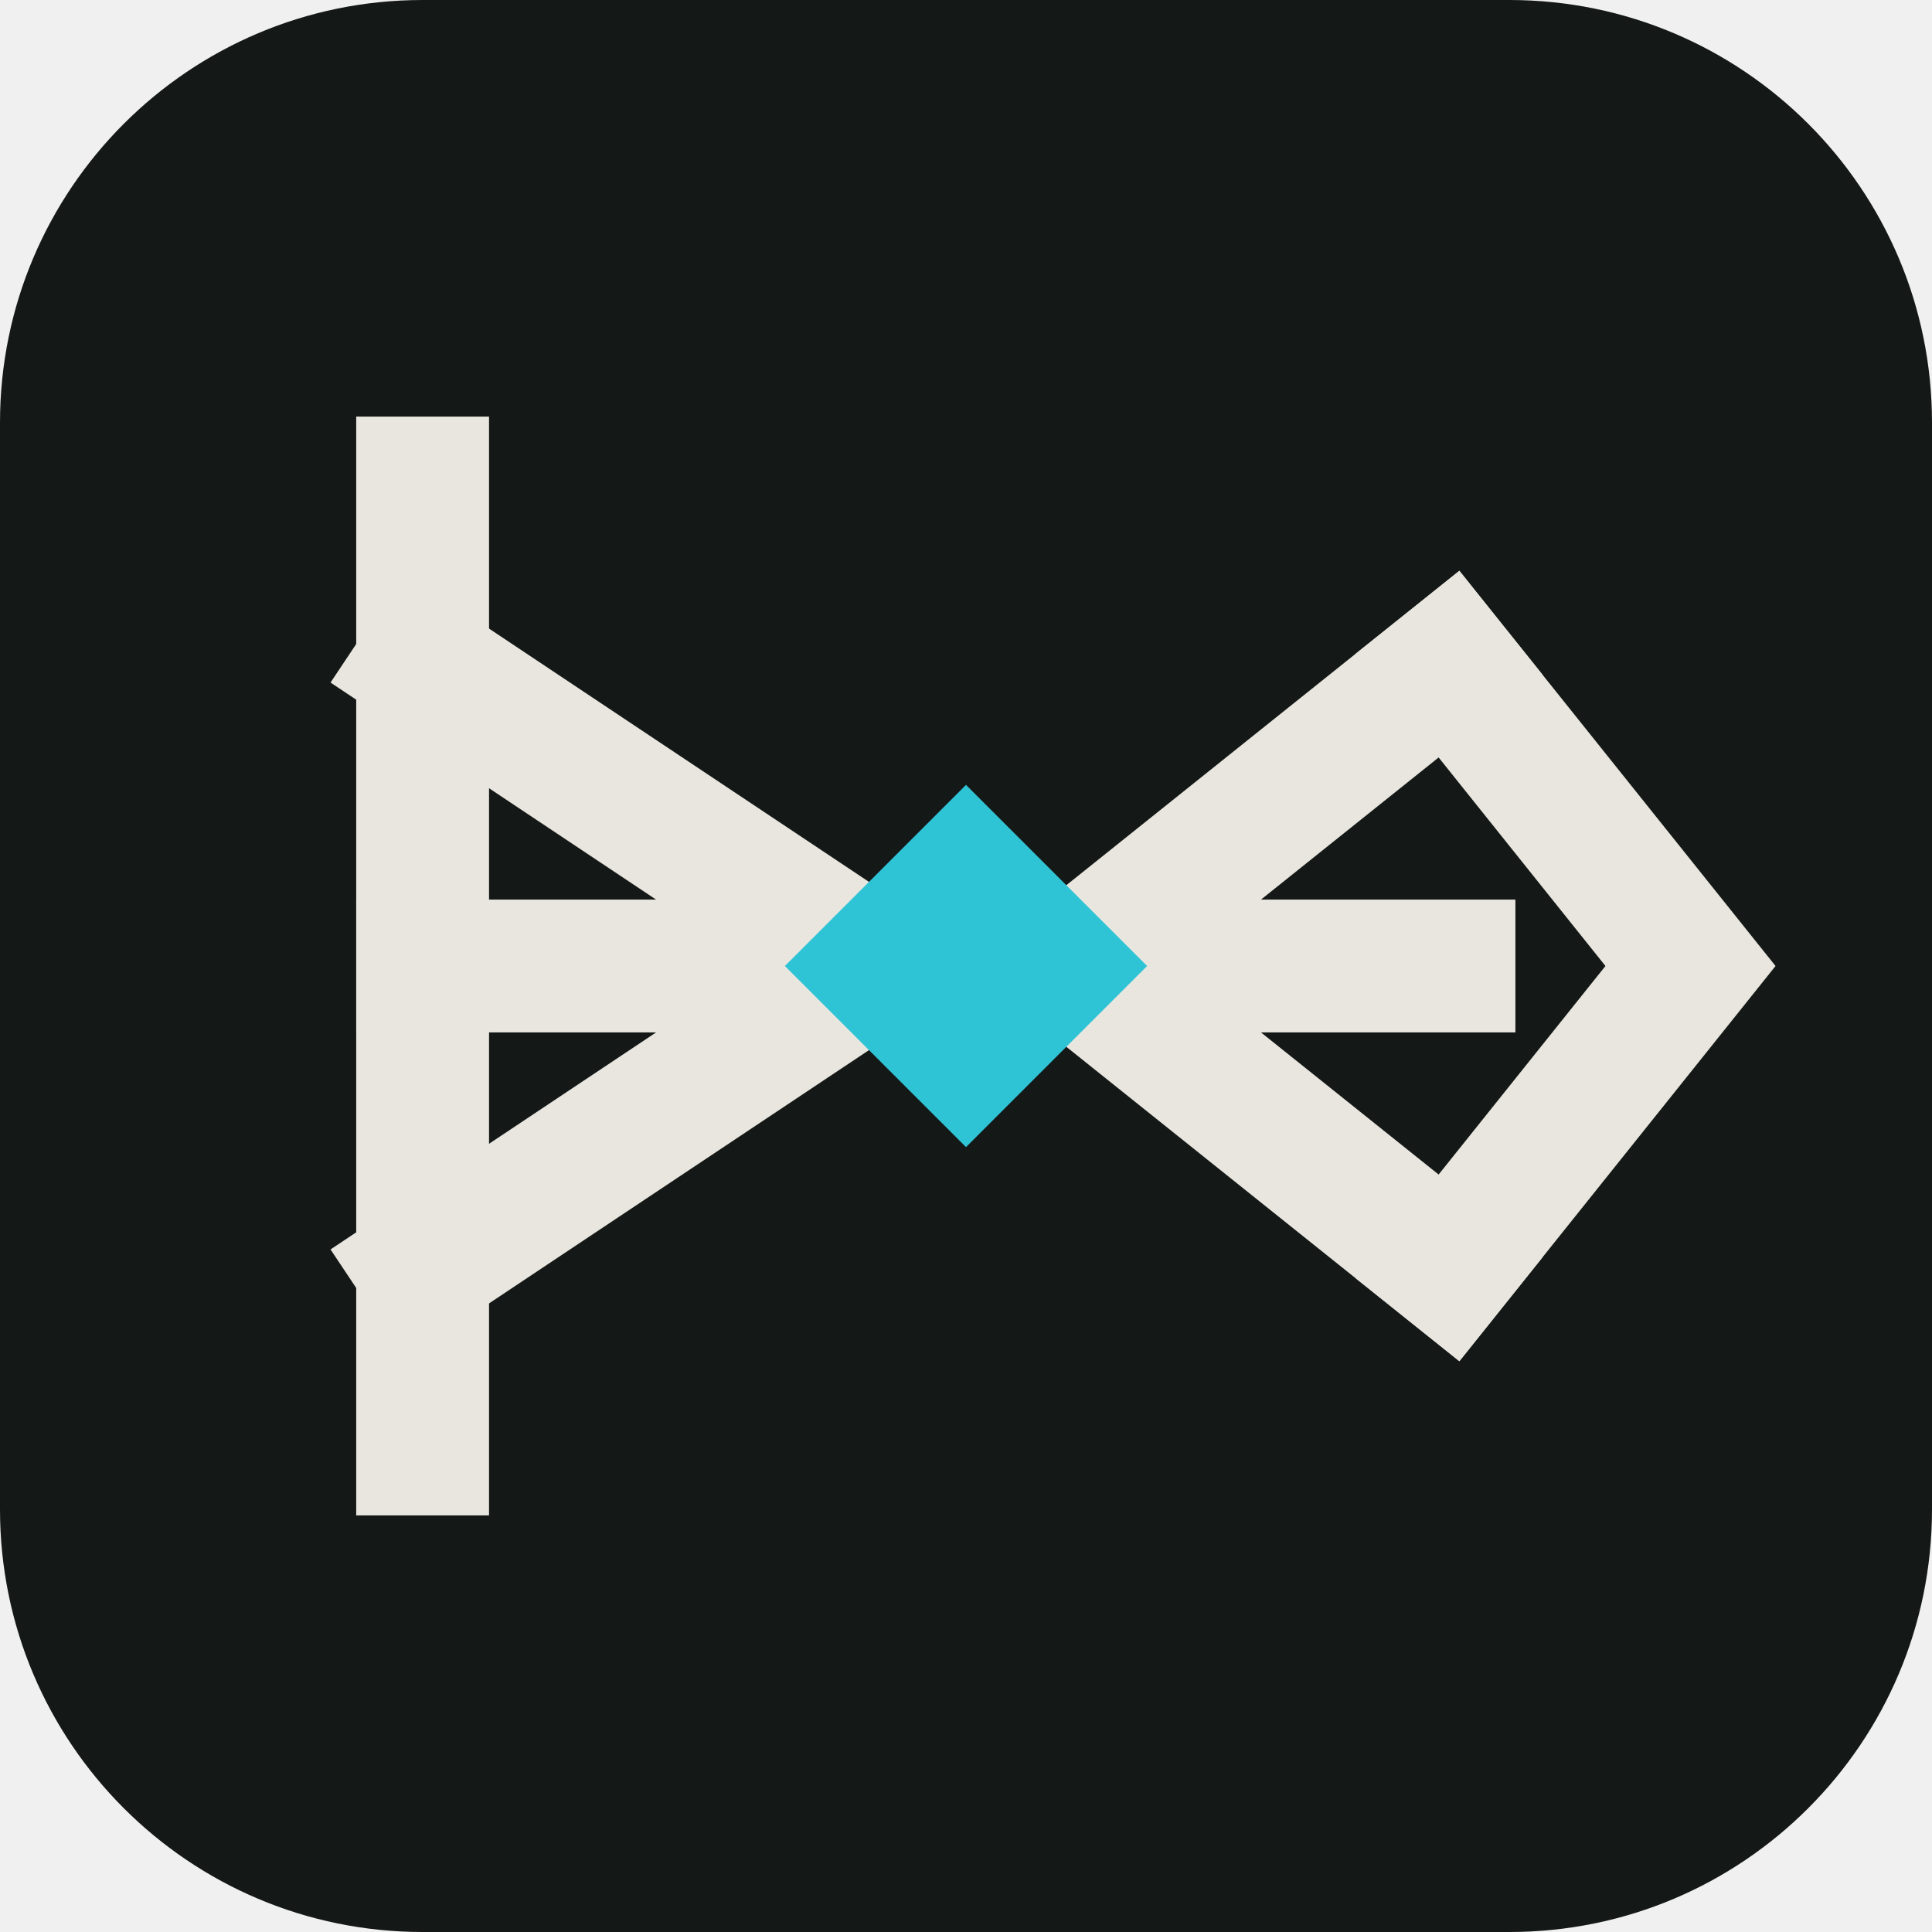
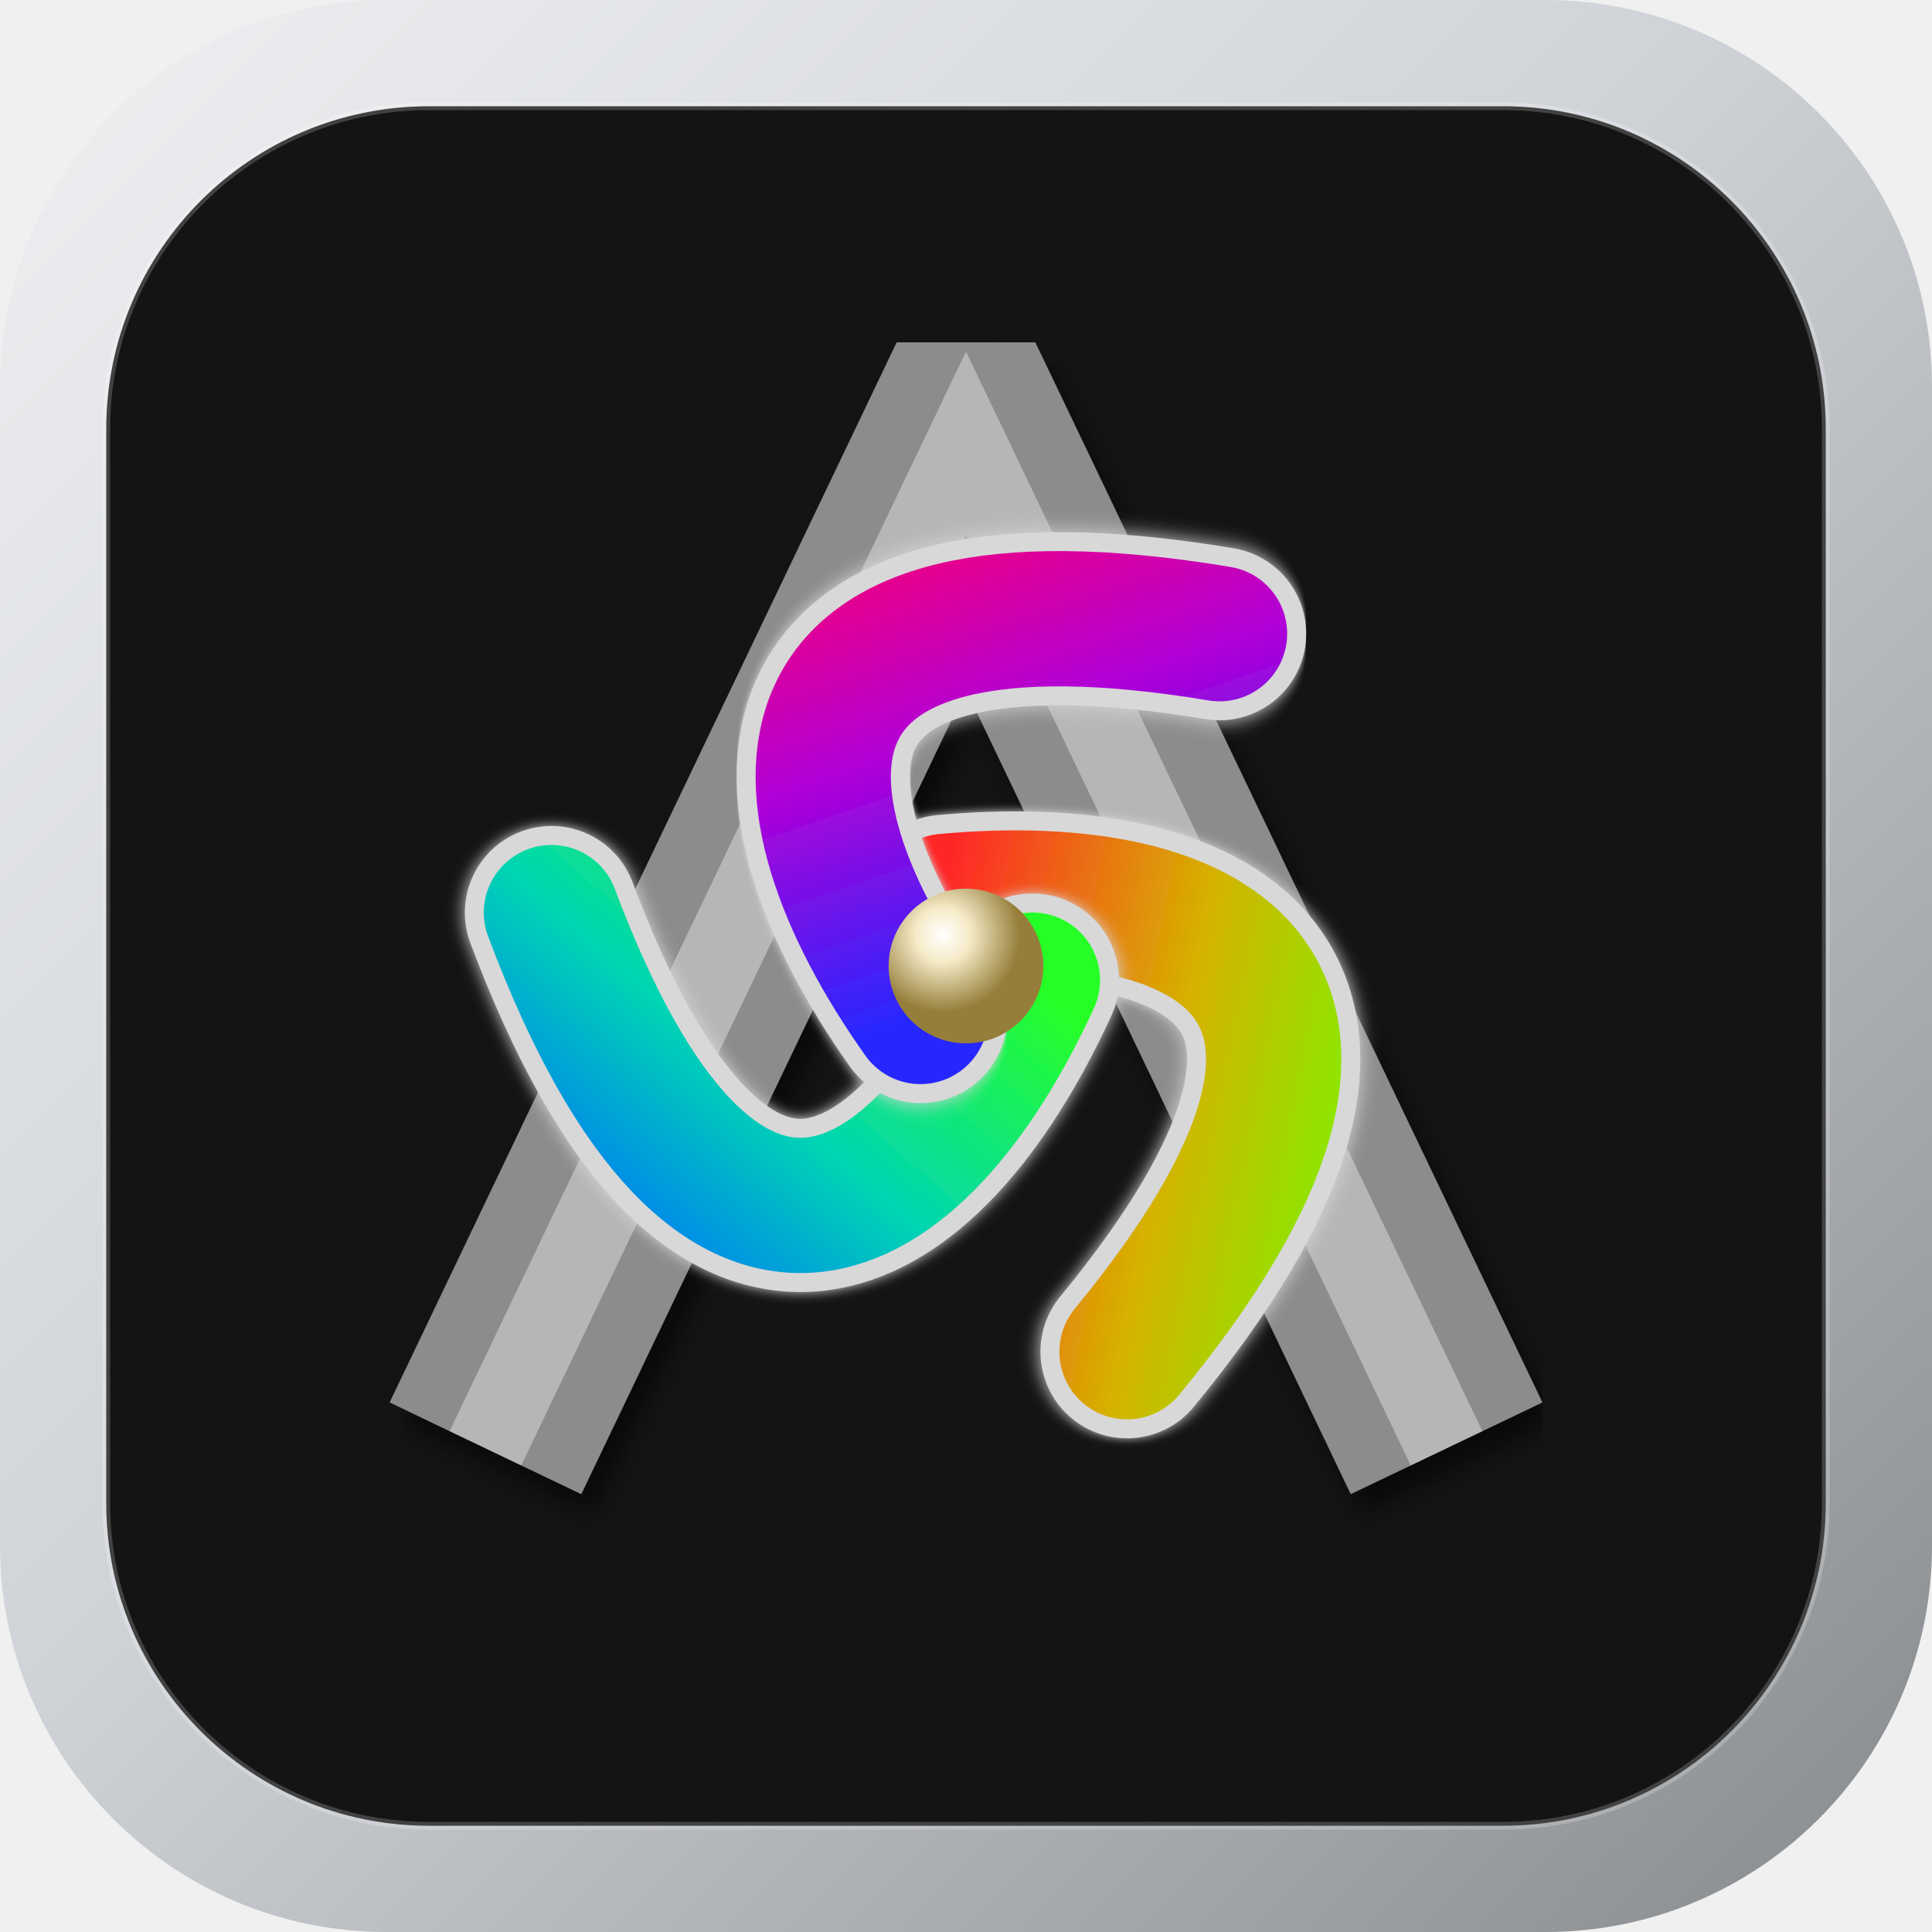
- <svg xmlns="http://www.w3.org/2000/svg" viewBox="0 0 32 32" role="img" aria-label="DA">
-   <rect width="32" height="32" rx="7" fill="#141816" />
-   <g fill="none" stroke="#E8E6DF" stroke-width="2.2" stroke-linecap="square">
-     <path d="M7 8 V24" />
-     <path d="M7 11 L13 15" />
-     <path d="M7 16 H13" />
-     <path d="M7 21 L13 17" />
-     <path d="M19 15 L24 11" />
-     <path d="M19 16 H24" />
-     <path d="M19 17 L24 21" />
-     <path d="M24 11 L28 16 L24 21" />
+ <svg xmlns="http://www.w3.org/2000/svg" viewBox="0 0 1024 1024" width="1024" height="1024" role="img" aria-label="Domain Architect">
+   <defs>
+     <linearGradient id="frameGrad" x1="0" y1="0" x2="1" y2="1">
+       <stop offset="0%" stop-color="#eff0f2" />
+       <stop offset="45%" stop-color="#cfd3d8" />
+       <stop offset="100%" stop-color="#86898c" />
+     </linearGradient>
+     <linearGradient id="aGrad" gradientTransform="rotate(-38.0 512.0 512.0)">
+       <stop offset="0%" stop-color="#f2f2f2" />
+       <stop offset="48%" stop-color="#d8d8d8" />
+       <stop offset="100%" stop-color="#8c8c8c" />
+     </linearGradient>
+     <linearGradient id="aHi" gradientTransform="rotate(-38.0 512.0 512.0)">
+       <stop offset="0%" stop-color="#ffffff" />
+       <stop offset="40%" stop-color="#f2f2f2" />
+       <stop offset="100%" stop-color="#d8d8d8" />
+     </linearGradient>
+     <linearGradient id="domainGrad" x1="0" y1="0" x2="0" y2="1">
+       <stop offset="0%" stop-color="#f6ebc8" />
+       <stop offset="55%" stop-color="#e6c35a" />
+       <stop offset="100%" stop-color="#957e3a" />
+     </linearGradient>
+     <linearGradient id="archGrad" x1="0" y1="0" x2="0" y2="1">
+       <stop offset="0%" stop-color="#f7f7f7" />
+       <stop offset="55%" stop-color="#e8e8e8" />
+       <stop offset="100%" stop-color="#969696" />
+     </linearGradient>
+     <radialGradient id="sphereGrad" cx="35%" cy="30%">
+       <stop offset="0%" stop-color="#ffffff" />
+       <stop offset="35%" stop-color="#f6ebc8" />
+       <stop offset="100%" stop-color="#957e3a" />
+     </radialGradient>
+     <filter id="grain">
+       <feTurbulence type="fractalNoise" baseFrequency="0.85" numOctaves="2" seed="7" />
+       <feColorMatrix type="luminanceToAlpha" />
+       <feComponentTransfer>
+         <feFuncA type="table" tableValues="0 0.231" />
+       </feComponentTransfer>
+     </filter>
+     <filter id="softGlow" x="-40%" y="-40%" width="180%" height="180%">
+       <feGaussianBlur stdDeviation="3.9" result="b" />
+       <feMerge>
+         <feMergeNode in="b" />
+         <feMergeNode in="SourceGraphic" />
+       </feMerge>
+     </filter>
+     <filter id="drop">
+       <feDropShadow dx="6.1" dy="10.2" stdDeviation="6.1" flood-color="#000" flood-opacity="0.55" />
+     </filter>
+     <clipPath id="inner">
+       <rect x="56.32" y="56.32" width="911.36" height="911.36" rx="171.008" />
+     </clipPath>
+     <linearGradient id="arm0" x1="0" y1="0" x2="1" y2="1">
+       <stop offset="0%" stop-color="#ff2828" />
+       <stop offset="55%" stop-color="#d6b200" />
+       <stop offset="100%" stop-color="#7af400" />
+     </linearGradient>
+     <linearGradient id="arm1" x1="0" y1="0" x2="1" y2="1">
+       <stop offset="0%" stop-color="#28ff28" />
+       <stop offset="55%" stop-color="#00d6b2" />
+       <stop offset="100%" stop-color="#007af4" />
+     </linearGradient>
+     <linearGradient id="arm2" x1="0" y1="0" x2="1" y2="1">
+       <stop offset="0%" stop-color="#2828ff" />
+       <stop offset="55%" stop-color="#b200d6" />
+       <stop offset="100%" stop-color="#f4007a" />
+     </linearGradient>
+   </defs>
+   <rect width="1024" height="1024" rx="204.8" fill="url(#frameGrad)" />
+   <rect x="56.32" y="56.32" width="911.36" height="911.36" rx="171.008" fill="#161616" />
+   <rect x="56.32" y="56.32" width="911.36" height="911.36" rx="171.008" fill="none" stroke="#ffffff" stroke-opacity="0.22" stroke-width="4.1" />
+   <rect x="0" y="0" width="1024" height="1024" rx="204.8" filter="url(#grain)" opacity="0.9" clip-path="url(#inner)" />
+   <path d="M 257.3 767.6 L 512.0 235.1 L 766.7 767.6" fill="none" stroke="url(#aGrad)" stroke-width="112.6" stroke-linecap="butt" stroke-linejoin="miter" stroke-miterlimit="2.4" filter="url(#drop)" />
+   <path d="M 257.3 767.6 L 512.0 235.1 L 766.7 767.6" fill="none" stroke="url(#aHi)" stroke-width="42.1" stroke-linecap="butt" stroke-linejoin="miter" stroke-miterlimit="2.4" opacity="0.55" />
+   <g transform="rotate(-18.0 512.0 512.0)" filter="url(#softGlow)">
+     <path d="M 512.0 476.0 C 651.7 507.5 741.8 597.6 530.0 732.8" fill="none" stroke="#d8d8d8" stroke-width="91.8" stroke-linecap="round" />
+     <path d="M 512.0 476.0 C 651.7 507.5 741.8 597.6 530.0 732.8" fill="none" stroke="url(#arm0)" stroke-width="71.7" stroke-linecap="round" />
  </g>
-   <path d="M16 13 L19 16 L16 19 L13 16 Z" fill="#2EC4D6" />
+   <g transform="rotate(102.0 512.0 512.0)" filter="url(#softGlow)">
+     <path d="M 512.0 476.0 C 651.7 507.5 741.8 597.6 530.0 732.8" fill="none" stroke="#d8d8d8" stroke-width="91.8" stroke-linecap="round" />
+     <path d="M 512.0 476.0 C 651.7 507.5 741.8 597.6 530.0 732.8" fill="none" stroke="url(#arm1)" stroke-width="71.7" stroke-linecap="round" />
+   </g>
+   <g transform="rotate(222.0 512.0 512.0)" filter="url(#softGlow)">
+     <path d="M 512.0 476.0 C 651.7 507.5 741.8 597.6 530.0 732.8" fill="none" stroke="#d8d8d8" stroke-width="91.8" stroke-linecap="round" />
+     <path d="M 512.0 476.0 C 651.7 507.5 741.8 597.6 530.0 732.8" fill="none" stroke="url(#arm2)" stroke-width="71.7" stroke-linecap="round" />
+   </g>
+   <circle cx="512.0" cy="512.0" r="41.0" fill="url(#sphereGrad)" />
</svg>
